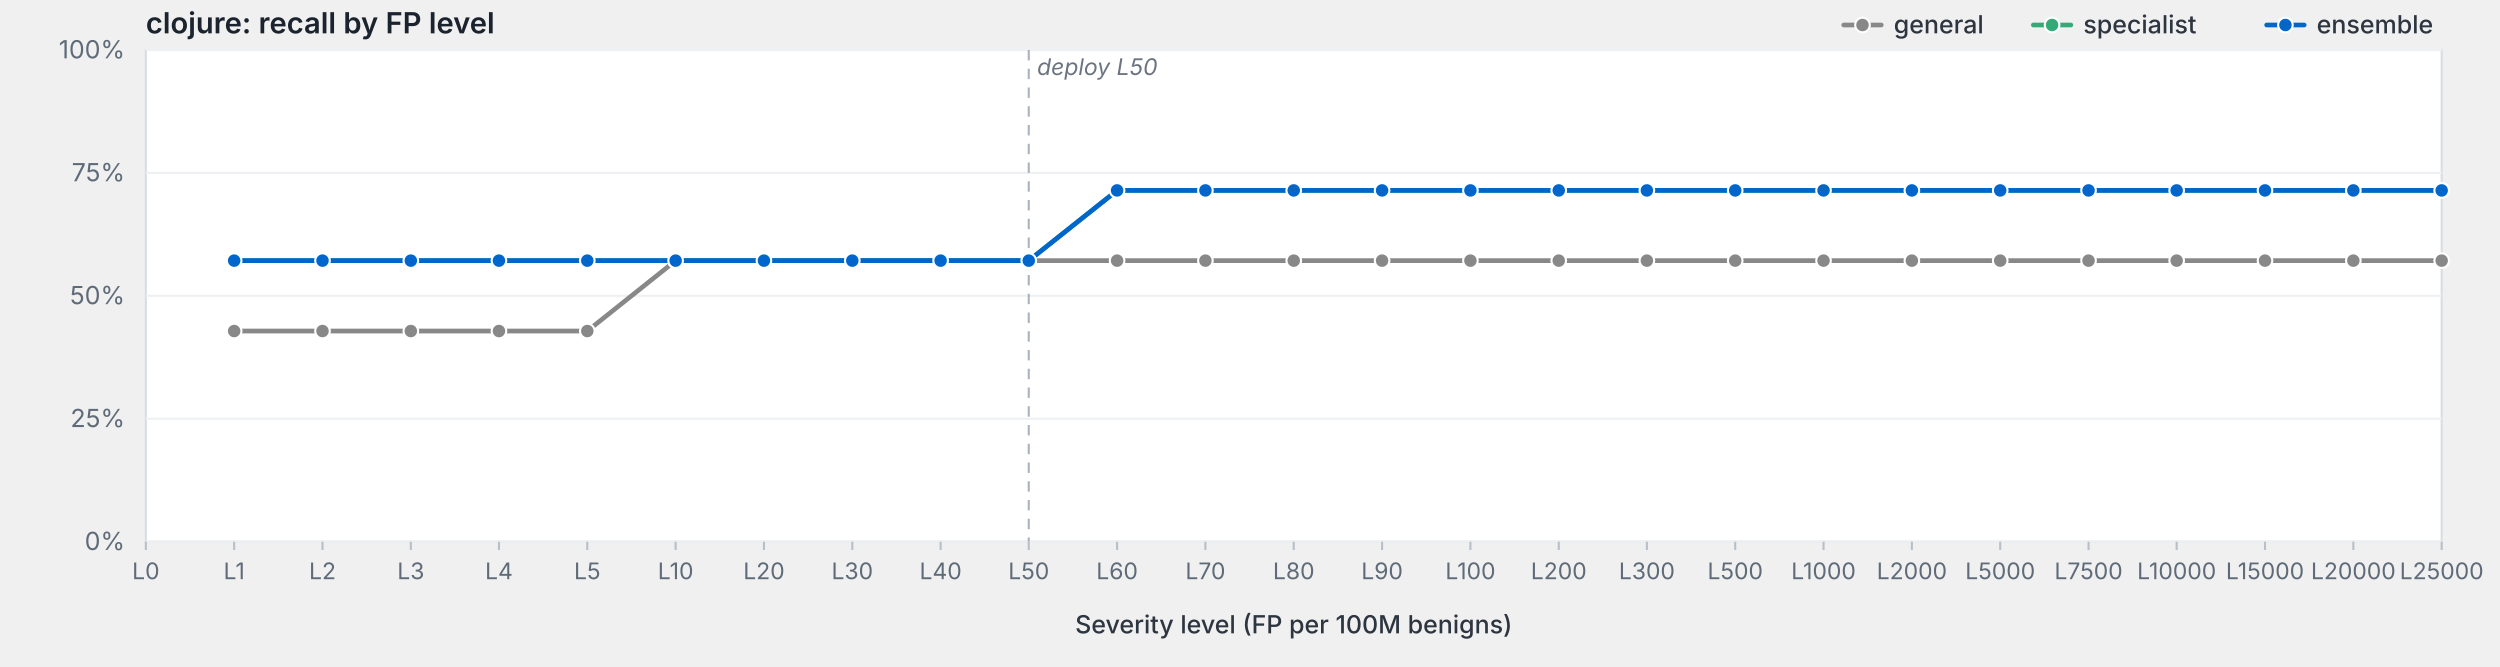
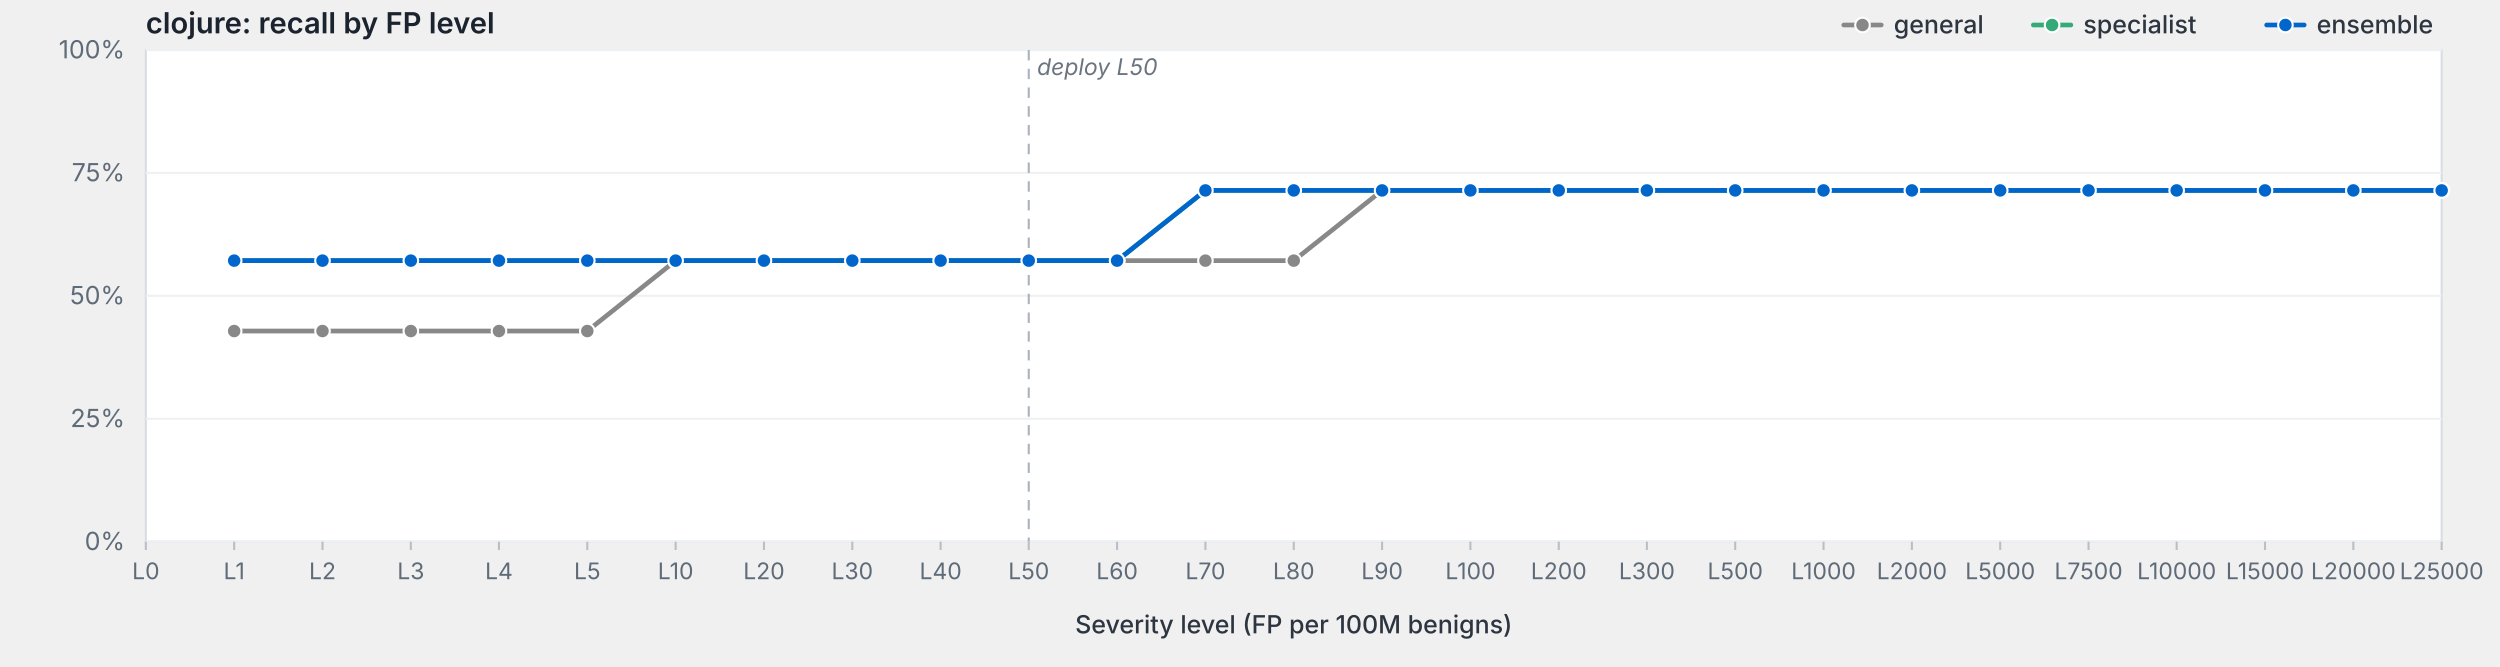
<svg xmlns="http://www.w3.org/2000/svg" viewBox="0 0 1200 320" width="1200" height="320" preserveAspectRatio="xMidYMid meet" role="img" aria-label="clojure: recall by FP level">
  <style>svg { background: #fdfdfd; }.frame { fill: #fff; stroke: #d8dde3; stroke-width: 1; }.grid { stroke: #eef0f3; stroke-width: 1; }.tick { stroke: #b8bfc7; stroke-width: 1; }.axis-label { fill: #5f6b78; font-family: -apple-system, BlinkMacSystemFont, "Segoe UI", system-ui, sans-serif; font-size: 12px; }.x-label { fill: #5f6b78; font-family: -apple-system, BlinkMacSystemFont, "Segoe UI", system-ui, sans-serif; font-size: 11px; }.axis-title { fill: #2d3540; font-family: -apple-system, BlinkMacSystemFont, "Segoe UI", system-ui, sans-serif; font-size: 12px; font-weight: 500; }.title { fill: #1a232e; font-family: -apple-system, BlinkMacSystemFont, "Segoe UI", system-ui, sans-serif; font-size: 14px; font-weight: 600; }.deploy-marker { stroke: #aab2bd; stroke-width: 1; stroke-dasharray: 5,4; }.deploy-label { fill: #6b7480; font-family: -apple-system, BlinkMacSystemFont, "Segoe UI", system-ui, sans-serif; font-size: 11px; font-style: italic; }.curve { fill: none; stroke-width: 2.25; stroke-linejoin: round; stroke-linecap: round; }.marker { stroke: #fff; stroke-width: 1; }.legend-text { fill: #2d3540; font-family: -apple-system, BlinkMacSystemFont, "Segoe UI", system-ui, sans-serif; font-size: 12px; font-weight: 500; }</style>
  <text class="title" x="70" y="16">clojure: recall by FP level</text>
  <rect class="frame" x="70" y="24" width="1102" height="236" />
  <line class="grid" x1="70" y1="260.0" x2="1172" y2="260.0" />
  <text class="axis-label" x="60" y="264.0" text-anchor="end">0%</text>
  <line class="grid" x1="70" y1="201.0" x2="1172" y2="201.0" />
  <text class="axis-label" x="60" y="205.0" text-anchor="end">25%</text>
  <line class="grid" x1="70" y1="142.0" x2="1172" y2="142.0" />
  <text class="axis-label" x="60" y="146.0" text-anchor="end">50%</text>
  <line class="grid" x1="70" y1="83.0" x2="1172" y2="83.0" />
  <text class="axis-label" x="60" y="87.0" text-anchor="end">75%</text>
  <line class="grid" x1="70" y1="24.0" x2="1172" y2="24.0" />
  <text class="axis-label" x="60" y="28.0" text-anchor="end">100%</text>
  <line class="deploy-marker" x1="493.8" y1="24" x2="493.8" y2="260" />
  <text class="deploy-label" x="497.8" y="36" text-anchor="start">deploy L50</text>
  <line class="tick" x1="70.0" y1="260" x2="70.0" y2="264" />
  <text class="x-label" x="70.0" y="278" text-anchor="middle">L0</text>
  <line class="tick" x1="112.4" y1="260" x2="112.4" y2="264" />
  <text class="x-label" x="112.4" y="278" text-anchor="middle">L1</text>
  <line class="tick" x1="154.8" y1="260" x2="154.8" y2="264" />
  <text class="x-label" x="154.8" y="278" text-anchor="middle">L2</text>
  <line class="tick" x1="197.2" y1="260" x2="197.2" y2="264" />
  <text class="x-label" x="197.2" y="278" text-anchor="middle">L3</text>
  <line class="tick" x1="239.5" y1="260" x2="239.5" y2="264" />
  <text class="x-label" x="239.5" y="278" text-anchor="middle">L4</text>
  <line class="tick" x1="281.9" y1="260" x2="281.9" y2="264" />
  <text class="x-label" x="281.9" y="278" text-anchor="middle">L5</text>
  <line class="tick" x1="324.3" y1="260" x2="324.3" y2="264" />
  <text class="x-label" x="324.3" y="278" text-anchor="middle">L10</text>
  <line class="tick" x1="366.7" y1="260" x2="366.7" y2="264" />
  <text class="x-label" x="366.7" y="278" text-anchor="middle">L20</text>
  <line class="tick" x1="409.1" y1="260" x2="409.1" y2="264" />
  <text class="x-label" x="409.1" y="278" text-anchor="middle">L30</text>
  <line class="tick" x1="451.5" y1="260" x2="451.5" y2="264" />
  <text class="x-label" x="451.5" y="278" text-anchor="middle">L40</text>
  <line class="tick" x1="493.8" y1="260" x2="493.8" y2="264" />
  <text class="x-label" x="493.8" y="278" text-anchor="middle">L50</text>
  <line class="tick" x1="536.2" y1="260" x2="536.2" y2="264" />
  <text class="x-label" x="536.2" y="278" text-anchor="middle">L60</text>
  <line class="tick" x1="578.6" y1="260" x2="578.6" y2="264" />
  <text class="x-label" x="578.6" y="278" text-anchor="middle">L70</text>
  <line class="tick" x1="621.0" y1="260" x2="621.0" y2="264" />
  <text class="x-label" x="621.0" y="278" text-anchor="middle">L80</text>
  <line class="tick" x1="663.4" y1="260" x2="663.4" y2="264" />
  <text class="x-label" x="663.4" y="278" text-anchor="middle">L90</text>
  <line class="tick" x1="705.8" y1="260" x2="705.8" y2="264" />
  <text class="x-label" x="705.8" y="278" text-anchor="middle">L100</text>
  <line class="tick" x1="748.2" y1="260" x2="748.2" y2="264" />
  <text class="x-label" x="748.2" y="278" text-anchor="middle">L200</text>
  <line class="tick" x1="790.5" y1="260" x2="790.5" y2="264" />
  <text class="x-label" x="790.5" y="278" text-anchor="middle">L300</text>
  <line class="tick" x1="832.9" y1="260" x2="832.9" y2="264" />
  <text class="x-label" x="832.9" y="278" text-anchor="middle">L500</text>
  <line class="tick" x1="875.3" y1="260" x2="875.3" y2="264" />
  <text class="x-label" x="875.3" y="278" text-anchor="middle">L1000</text>
  <line class="tick" x1="917.7" y1="260" x2="917.7" y2="264" />
  <text class="x-label" x="917.7" y="278" text-anchor="middle">L2000</text>
  <line class="tick" x1="960.1" y1="260" x2="960.1" y2="264" />
  <text class="x-label" x="960.1" y="278" text-anchor="middle">L5000</text>
  <line class="tick" x1="1002.5" y1="260" x2="1002.5" y2="264" />
  <text class="x-label" x="1002.5" y="278" text-anchor="middle">L7500</text>
  <line class="tick" x1="1044.8" y1="260" x2="1044.8" y2="264" />
  <text class="x-label" x="1044.8" y="278" text-anchor="middle">L10000</text>
  <line class="tick" x1="1087.2" y1="260" x2="1087.2" y2="264" />
  <text class="x-label" x="1087.2" y="278" text-anchor="middle">L15000</text>
  <line class="tick" x1="1129.6" y1="260" x2="1129.6" y2="264" />
  <text class="x-label" x="1129.6" y="278" text-anchor="middle">L20000</text>
  <line class="tick" x1="1172.0" y1="260" x2="1172.0" y2="264" />
  <text class="x-label" x="1172.0" y="278" text-anchor="middle">L25000</text>
  <text class="axis-title" x="621.0" y="304" text-anchor="middle">Severity level (FP per 100M benigns)</text>
-   <path class="curve" d="M112.4,158.9 L154.8,158.9 L197.2,158.9 L239.5,158.9 L281.9,158.9 L324.3,125.1 L366.7,125.1 L409.1,125.1 L451.5,125.1 L493.8,125.1 L536.2,125.1 L578.6,125.1 L621.0,125.1 L663.4,125.1 L705.8,125.1 L748.2,125.1 L790.5,125.1 L832.9,125.1 L875.3,125.1 L917.7,125.1 L960.1,125.1 L1002.5,125.1 L1044.8,125.1 L1087.2,125.1 L1129.6,125.1 L1172.0,125.1" stroke="#888" />
+   <path class="curve" d="M112.4,158.9 L154.8,158.9 L197.2,158.9 L239.5,158.9 L281.9,158.9 L324.3,125.1 L366.7,125.1 L409.1,125.1 L451.5,125.1 L493.8,125.1 L536.2,125.1 L578.6,125.1 L621.0,125.1 L663.4,91.4 L705.8,91.4 L748.2,91.4 L790.5,91.4 L832.9,91.4 L875.3,91.4 L917.7,91.4 L960.1,91.4 L1002.5,91.4 L1044.8,91.4 L1087.2,91.4 L1129.6,91.4 L1172.0,91.4" stroke="#888" />
  <circle class="marker" cx="112.4" cy="158.9" r="3.5" fill="#888" />
  <circle class="marker" cx="154.8" cy="158.9" r="3.5" fill="#888" />
  <circle class="marker" cx="197.2" cy="158.9" r="3.5" fill="#888" />
  <circle class="marker" cx="239.5" cy="158.9" r="3.5" fill="#888" />
  <circle class="marker" cx="281.9" cy="158.9" r="3.5" fill="#888" />
  <circle class="marker" cx="324.3" cy="125.1" r="3.5" fill="#888" />
  <circle class="marker" cx="366.7" cy="125.1" r="3.5" fill="#888" />
  <circle class="marker" cx="409.1" cy="125.1" r="3.5" fill="#888" />
  <circle class="marker" cx="451.5" cy="125.1" r="3.5" fill="#888" />
  <circle class="marker" cx="493.8" cy="125.1" r="3.5" fill="#888" />
  <circle class="marker" cx="536.2" cy="125.1" r="3.5" fill="#888" />
  <circle class="marker" cx="578.6" cy="125.1" r="3.5" fill="#888" />
  <circle class="marker" cx="621.0" cy="125.1" r="3.5" fill="#888" />
-   <circle class="marker" cx="663.4" cy="125.1" r="3.5" fill="#888" />
-   <circle class="marker" cx="705.8" cy="125.1" r="3.5" fill="#888" />
-   <circle class="marker" cx="748.2" cy="125.1" r="3.5" fill="#888" />
-   <circle class="marker" cx="790.5" cy="125.1" r="3.5" fill="#888" />
-   <circle class="marker" cx="832.9" cy="125.1" r="3.5" fill="#888" />
-   <circle class="marker" cx="875.3" cy="125.1" r="3.5" fill="#888" />
-   <circle class="marker" cx="917.7" cy="125.1" r="3.5" fill="#888" />
-   <circle class="marker" cx="960.1" cy="125.1" r="3.5" fill="#888" />
-   <circle class="marker" cx="1002.5" cy="125.1" r="3.5" fill="#888" />
-   <circle class="marker" cx="1044.8" cy="125.1" r="3.5" fill="#888" />
-   <circle class="marker" cx="1087.2" cy="125.1" r="3.5" fill="#888" />
-   <circle class="marker" cx="1129.6" cy="125.1" r="3.5" fill="#888" />
-   <circle class="marker" cx="1172.0" cy="125.1" r="3.5" fill="#888" />
-   <path class="curve" d="M112.4,125.1 L154.8,125.1 L197.2,125.1 L239.5,125.1 L281.9,125.1 L324.3,125.1 L366.7,125.1 L409.1,125.1 L451.5,125.1 L493.8,125.1 L536.2,91.4 L578.6,91.4 L621.0,91.4 L663.4,91.4 L705.8,91.4 L748.2,91.4 L790.5,91.4 L832.9,91.4 L875.3,91.4 L917.7,91.4 L960.1,91.4 L1002.5,91.4 L1044.8,91.4 L1087.2,91.4 L1129.6,91.4 L1172.0,91.4" stroke="#3a7" />
+   <circle class="marker" cx="663.4" cy="91.4" r="3.5" fill="#888" />
+   <circle class="marker" cx="705.8" cy="91.4" r="3.5" fill="#888" />
+   <circle class="marker" cx="748.2" cy="91.4" r="3.5" fill="#888" />
+   <circle class="marker" cx="790.5" cy="91.4" r="3.5" fill="#888" />
+   <circle class="marker" cx="832.9" cy="91.4" r="3.5" fill="#888" />
+   <circle class="marker" cx="875.3" cy="91.4" r="3.5" fill="#888" />
+   <circle class="marker" cx="917.7" cy="91.4" r="3.5" fill="#888" />
+   <circle class="marker" cx="960.1" cy="91.4" r="3.5" fill="#888" />
+   <circle class="marker" cx="1002.5" cy="91.4" r="3.5" fill="#888" />
+   <circle class="marker" cx="1044.8" cy="91.4" r="3.5" fill="#888" />
+   <circle class="marker" cx="1087.2" cy="91.4" r="3.5" fill="#888" />
+   <circle class="marker" cx="1129.6" cy="91.4" r="3.5" fill="#888" />
+   <circle class="marker" cx="1172.0" cy="91.4" r="3.5" fill="#888" />
+   <path class="curve" d="M112.4,125.1 L154.8,125.1 L197.2,125.1 L239.5,125.1 L281.9,125.1 L324.3,125.1 L366.7,125.1 L409.1,125.1 L451.5,125.1 L493.8,125.1 L536.2,125.1 L578.6,91.4 L621.0,91.4 L663.4,91.4 L705.8,91.4 L748.2,91.4 L790.5,91.4 L832.9,91.4 L875.3,91.4 L917.7,91.4 L960.1,91.4 L1002.5,91.4 L1044.8,91.4 L1087.2,91.4 L1129.6,91.4 L1172.0,91.4" stroke="#3a7" />
  <circle class="marker" cx="112.4" cy="125.1" r="3.5" fill="#3a7" />
  <circle class="marker" cx="154.8" cy="125.1" r="3.5" fill="#3a7" />
  <circle class="marker" cx="197.2" cy="125.1" r="3.5" fill="#3a7" />
  <circle class="marker" cx="239.5" cy="125.1" r="3.5" fill="#3a7" />
  <circle class="marker" cx="281.9" cy="125.1" r="3.5" fill="#3a7" />
  <circle class="marker" cx="324.3" cy="125.1" r="3.5" fill="#3a7" />
  <circle class="marker" cx="366.7" cy="125.1" r="3.5" fill="#3a7" />
  <circle class="marker" cx="409.1" cy="125.1" r="3.5" fill="#3a7" />
  <circle class="marker" cx="451.5" cy="125.1" r="3.5" fill="#3a7" />
  <circle class="marker" cx="493.8" cy="125.1" r="3.5" fill="#3a7" />
-   <circle class="marker" cx="536.2" cy="91.4" r="3.5" fill="#3a7" />
+   <circle class="marker" cx="536.2" cy="125.1" r="3.5" fill="#3a7" />
  <circle class="marker" cx="578.6" cy="91.4" r="3.5" fill="#3a7" />
  <circle class="marker" cx="621.0" cy="91.4" r="3.5" fill="#3a7" />
  <circle class="marker" cx="663.4" cy="91.4" r="3.5" fill="#3a7" />
  <circle class="marker" cx="705.8" cy="91.4" r="3.5" fill="#3a7" />
  <circle class="marker" cx="748.2" cy="91.4" r="3.5" fill="#3a7" />
  <circle class="marker" cx="790.5" cy="91.4" r="3.5" fill="#3a7" />
  <circle class="marker" cx="832.9" cy="91.4" r="3.5" fill="#3a7" />
  <circle class="marker" cx="875.3" cy="91.4" r="3.5" fill="#3a7" />
  <circle class="marker" cx="917.7" cy="91.4" r="3.5" fill="#3a7" />
  <circle class="marker" cx="960.1" cy="91.4" r="3.5" fill="#3a7" />
  <circle class="marker" cx="1002.5" cy="91.4" r="3.5" fill="#3a7" />
  <circle class="marker" cx="1044.8" cy="91.4" r="3.5" fill="#3a7" />
  <circle class="marker" cx="1087.2" cy="91.4" r="3.5" fill="#3a7" />
  <circle class="marker" cx="1129.6" cy="91.4" r="3.5" fill="#3a7" />
  <circle class="marker" cx="1172.0" cy="91.4" r="3.5" fill="#3a7" />
-   <path class="curve" d="M112.4,125.1 L154.8,125.1 L197.2,125.1 L239.5,125.1 L281.9,125.1 L324.3,125.1 L366.7,125.1 L409.1,125.1 L451.5,125.1 L493.8,125.1 L536.2,91.4 L578.6,91.4 L621.0,91.4 L663.4,91.4 L705.8,91.4 L748.2,91.4 L790.5,91.4 L832.9,91.4 L875.3,91.4 L917.7,91.4 L960.1,91.4 L1002.5,91.4 L1044.8,91.4 L1087.2,91.4 L1129.6,91.4 L1172.0,91.4" stroke="#06c" />
+   <path class="curve" d="M112.4,125.1 L154.8,125.1 L197.2,125.1 L239.5,125.1 L281.9,125.1 L324.3,125.1 L366.7,125.1 L409.1,125.1 L451.5,125.1 L493.8,125.1 L536.2,125.1 L578.6,91.4 L621.0,91.4 L663.4,91.4 L705.8,91.4 L748.2,91.4 L790.5,91.4 L832.9,91.4 L875.3,91.4 L917.7,91.4 L960.1,91.4 L1002.5,91.4 L1044.8,91.4 L1087.2,91.4 L1129.6,91.4 L1172.0,91.4" stroke="#06c" />
  <circle class="marker" cx="112.4" cy="125.1" r="3.5" fill="#06c" />
  <circle class="marker" cx="154.8" cy="125.1" r="3.5" fill="#06c" />
  <circle class="marker" cx="197.2" cy="125.1" r="3.5" fill="#06c" />
  <circle class="marker" cx="239.5" cy="125.1" r="3.5" fill="#06c" />
  <circle class="marker" cx="281.9" cy="125.1" r="3.5" fill="#06c" />
  <circle class="marker" cx="324.3" cy="125.1" r="3.5" fill="#06c" />
  <circle class="marker" cx="366.7" cy="125.1" r="3.5" fill="#06c" />
  <circle class="marker" cx="409.1" cy="125.1" r="3.5" fill="#06c" />
  <circle class="marker" cx="451.5" cy="125.1" r="3.5" fill="#06c" />
  <circle class="marker" cx="493.8" cy="125.1" r="3.5" fill="#06c" />
-   <circle class="marker" cx="536.2" cy="91.4" r="3.5" fill="#06c" />
+   <circle class="marker" cx="536.2" cy="125.1" r="3.5" fill="#06c" />
  <circle class="marker" cx="578.6" cy="91.4" r="3.5" fill="#06c" />
  <circle class="marker" cx="621.0" cy="91.4" r="3.5" fill="#06c" />
  <circle class="marker" cx="663.4" cy="91.4" r="3.5" fill="#06c" />
  <circle class="marker" cx="705.8" cy="91.4" r="3.5" fill="#06c" />
  <circle class="marker" cx="748.2" cy="91.4" r="3.5" fill="#06c" />
  <circle class="marker" cx="790.5" cy="91.4" r="3.5" fill="#06c" />
  <circle class="marker" cx="832.9" cy="91.4" r="3.5" fill="#06c" />
  <circle class="marker" cx="875.3" cy="91.4" r="3.5" fill="#06c" />
  <circle class="marker" cx="917.7" cy="91.4" r="3.5" fill="#06c" />
  <circle class="marker" cx="960.1" cy="91.4" r="3.5" fill="#06c" />
  <circle class="marker" cx="1002.5" cy="91.4" r="3.5" fill="#06c" />
  <circle class="marker" cx="1044.8" cy="91.4" r="3.5" fill="#06c" />
  <circle class="marker" cx="1087.2" cy="91.4" r="3.5" fill="#06c" />
  <circle class="marker" cx="1129.6" cy="91.4" r="3.5" fill="#06c" />
  <circle class="marker" cx="1172.0" cy="91.4" r="3.5" fill="#06c" />
  <line x1="1088.0" y1="12.0" x2="1106.0" y2="12.0" stroke="#06c" stroke-width="2.25" stroke-linecap="round" />
  <circle cx="1097.0" cy="12.0" r="3.5" fill="#06c" stroke="#fff" stroke-width="1" />
  <text class="legend-text" x="1112.0" y="16.0">ensemble</text>
  <line x1="976.0" y1="12.0" x2="994.0" y2="12.0" stroke="#3a7" stroke-width="2.25" stroke-linecap="round" />
  <circle cx="985.0" cy="12.0" r="3.5" fill="#3a7" stroke="#fff" stroke-width="1" />
  <text class="legend-text" x="1000.0" y="16.0">specialist</text>
  <line x1="885.0" y1="12.0" x2="903.0" y2="12.0" stroke="#888" stroke-width="2.25" stroke-linecap="round" />
  <circle cx="894.0" cy="12.0" r="3.5" fill="#888" stroke="#fff" stroke-width="1" />
  <text class="legend-text" x="909.0" y="16.0">general</text>
</svg>
